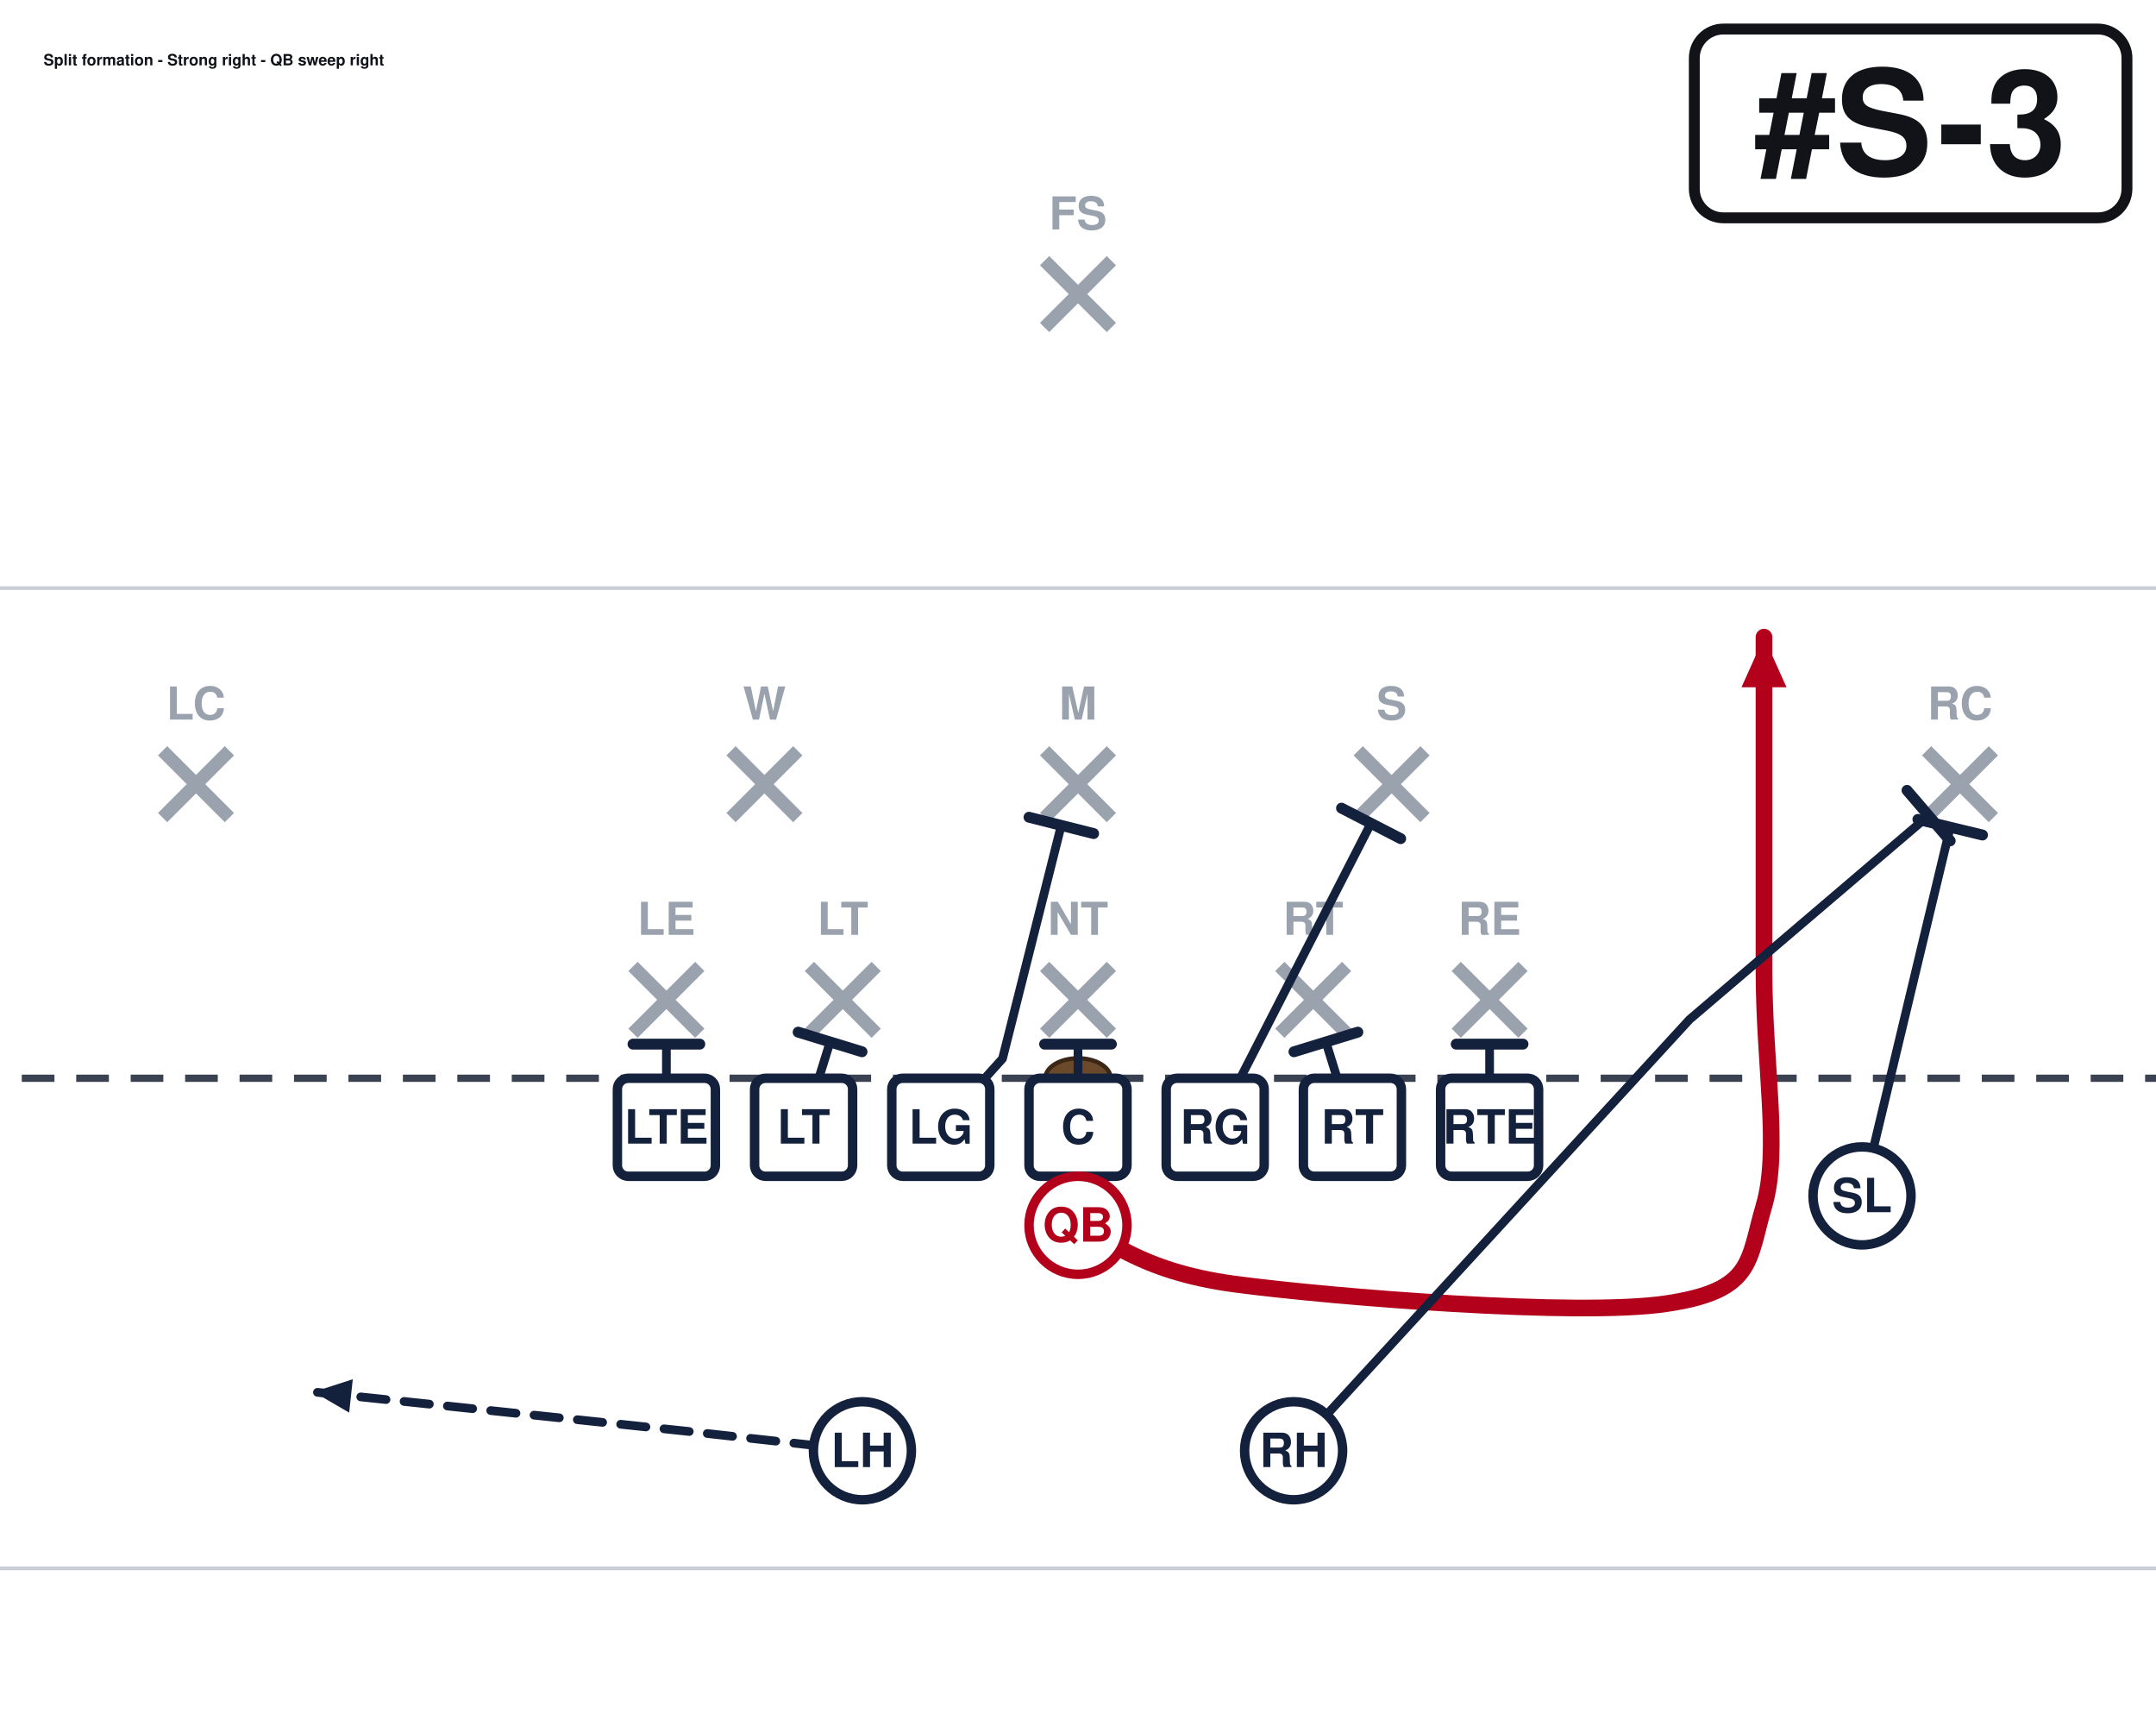
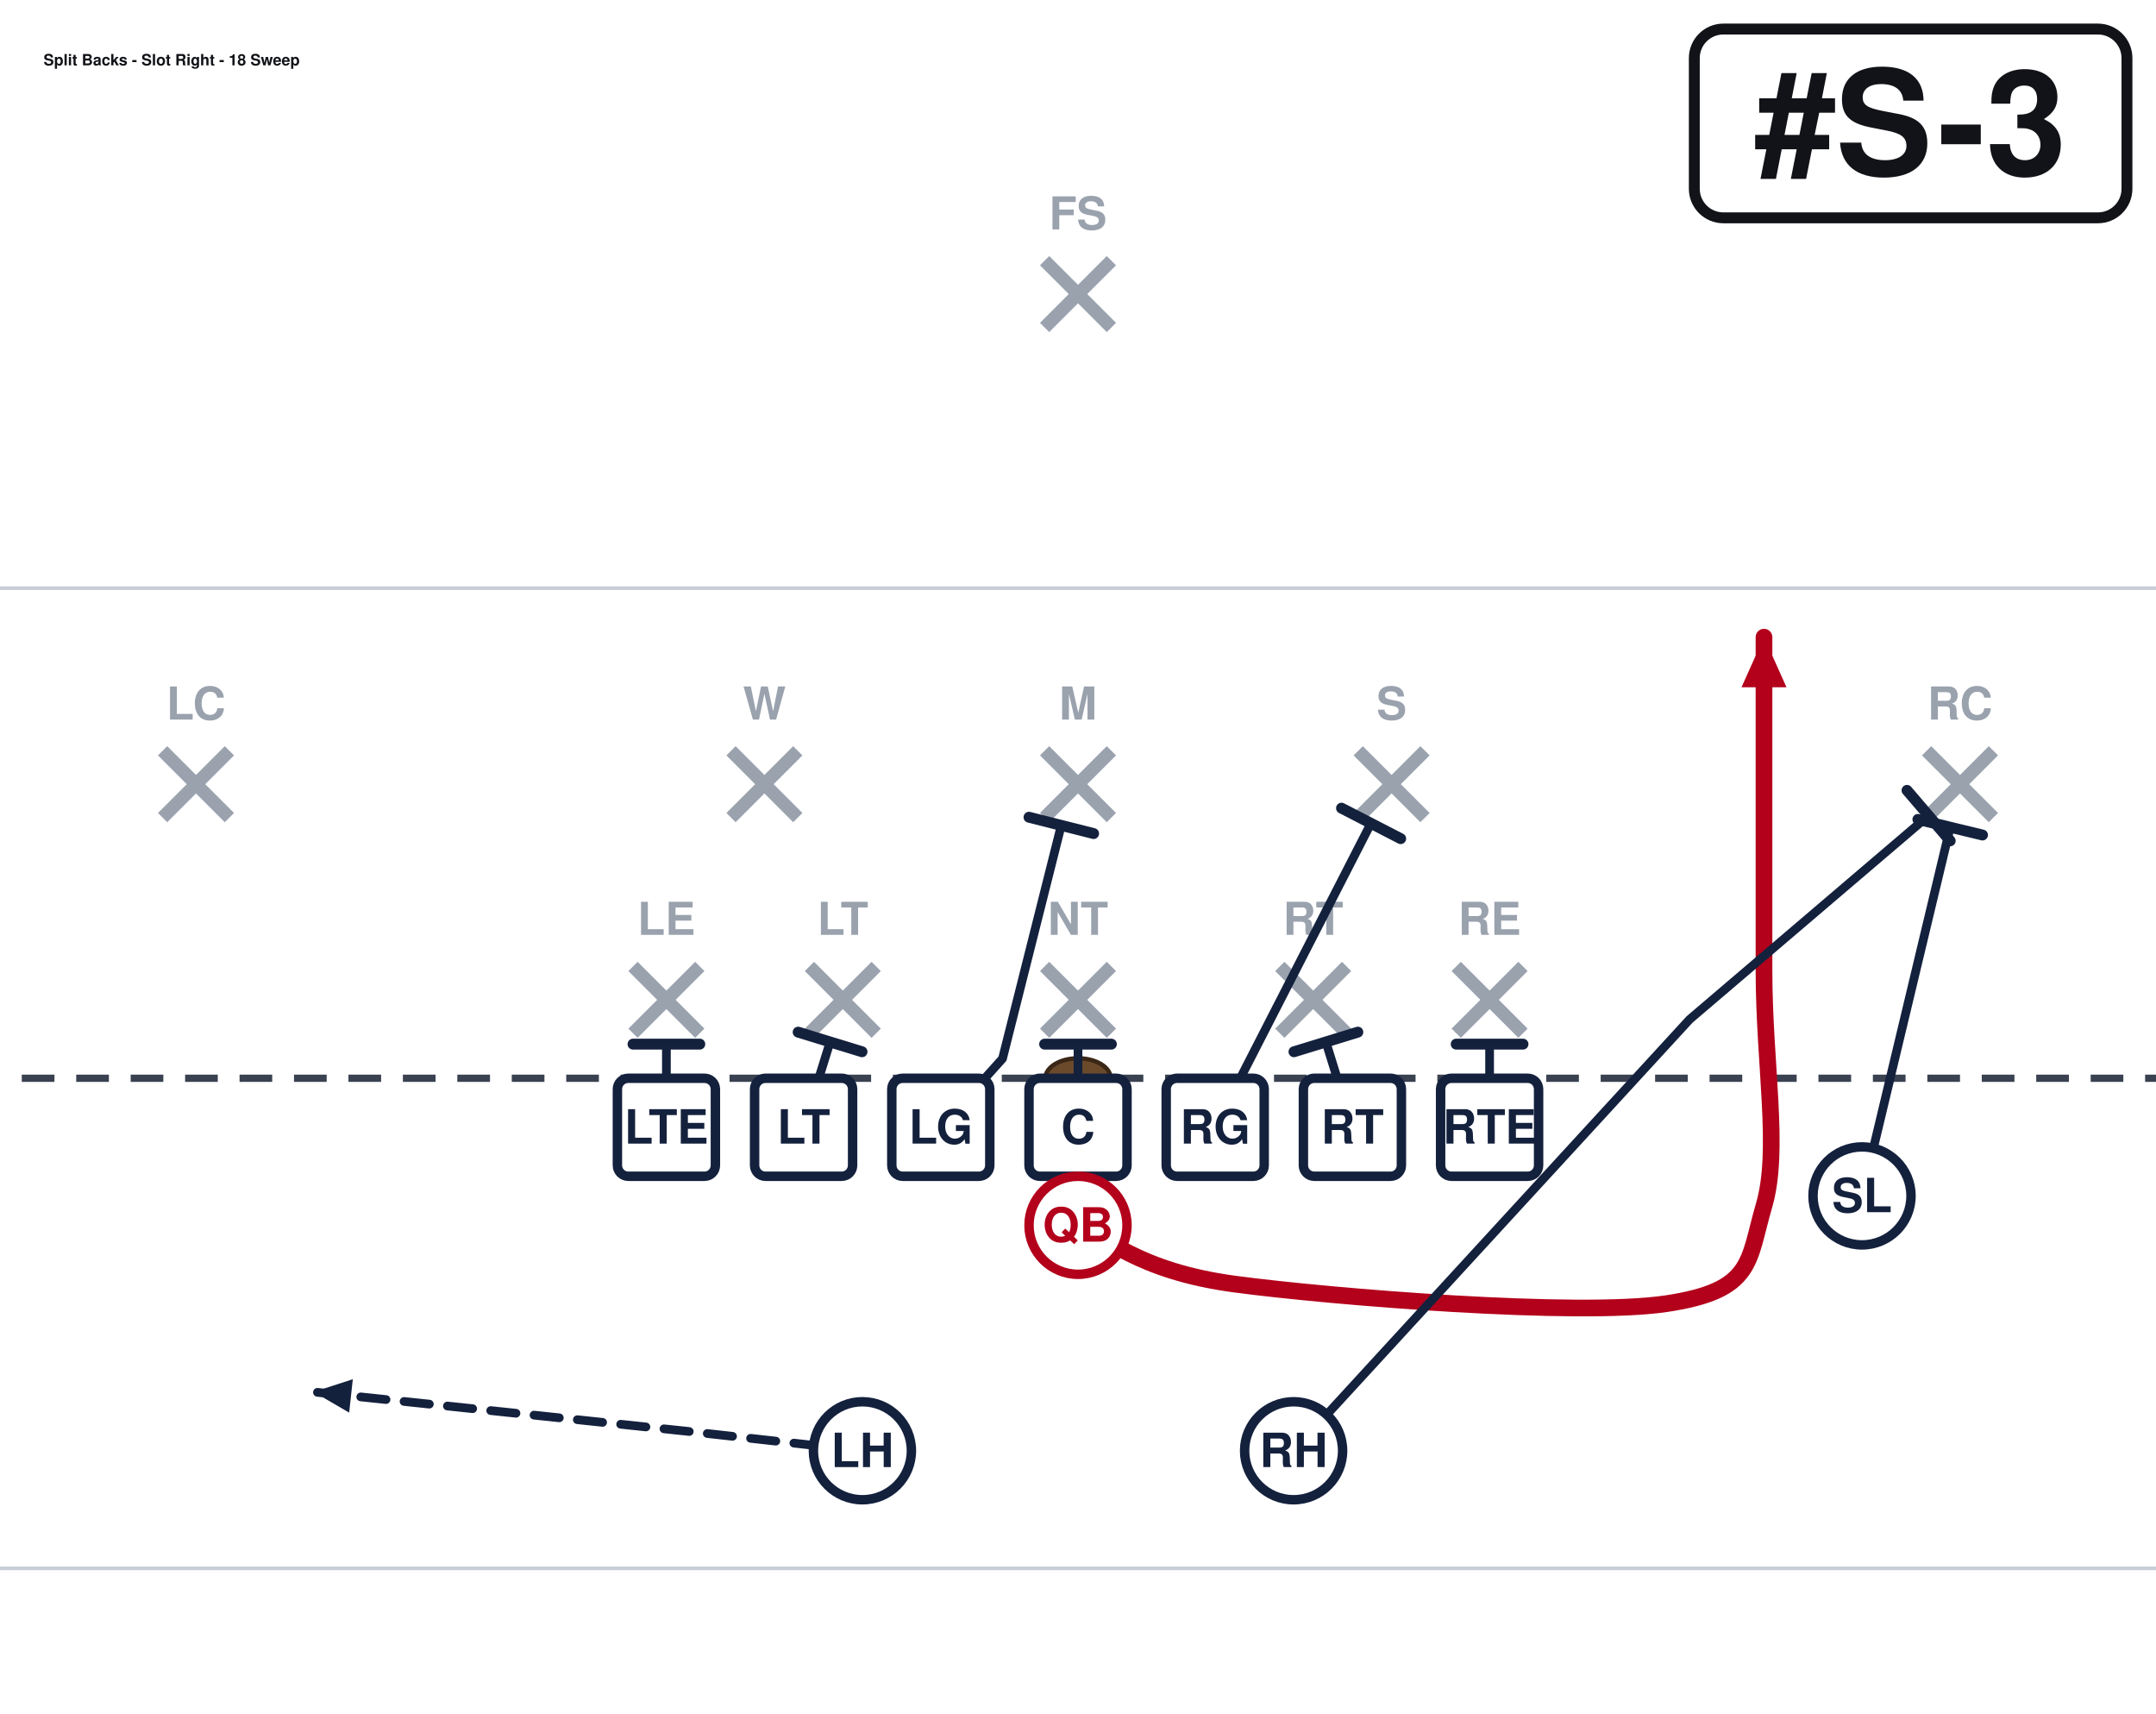
<svg xmlns="http://www.w3.org/2000/svg" width="594" height="472" viewBox="54 27 594 472" font-family="Segoe UI, Helvetica, Arial, sans-serif" role="img">
  <rect x="0" y="0" width="702" height="513" fill="#ffffff" />
  <line x1="0" y1="459.0" x2="702" y2="459.0" stroke="#c8cdd6" stroke-width="1" />
  <line x1="0" y1="189.0" x2="702" y2="189.0" stroke="#c8cdd6" stroke-width="1" />
  <line x1="0" y1="324.0" x2="702" y2="324.0" stroke="#3a4150" stroke-width="2" stroke-dasharray="9 6" />
  <ellipse cx="351.0" cy="324.0" rx="9" ry="5.5" fill="#6b4a2b" stroke="#3a2716" stroke-width="1.2" />
  <line x1="228.4" y1="293.2" x2="246.8" y2="311.6" stroke="#9aa2ae" stroke-width="3.6" />
  <line x1="246.8" y1="293.2" x2="228.4" y2="311.6" stroke="#9aa2ae" stroke-width="3.6" />
  <text x="237.6" y="284.5" text-anchor="middle" font-size="12.5" fill="#9aa2ae" font-weight="600">LE</text>
  <line x1="277.0" y1="293.2" x2="295.4" y2="311.6" stroke="#9aa2ae" stroke-width="3.6" />
  <line x1="295.4" y1="293.2" x2="277.0" y2="311.6" stroke="#9aa2ae" stroke-width="3.6" />
  <text x="286.2" y="284.5" text-anchor="middle" font-size="12.5" fill="#9aa2ae" font-weight="600">LT</text>
  <line x1="341.8" y1="293.2" x2="360.2" y2="311.6" stroke="#9aa2ae" stroke-width="3.6" />
  <line x1="360.2" y1="293.2" x2="341.8" y2="311.6" stroke="#9aa2ae" stroke-width="3.6" />
  <text x="351.0" y="284.5" text-anchor="middle" font-size="12.5" fill="#9aa2ae" font-weight="600">NT</text>
  <line x1="406.6" y1="293.2" x2="425.0" y2="311.6" stroke="#9aa2ae" stroke-width="3.6" />
  <line x1="425.0" y1="293.2" x2="406.6" y2="311.6" stroke="#9aa2ae" stroke-width="3.6" />
  <text x="415.8" y="284.5" text-anchor="middle" font-size="12.5" fill="#9aa2ae" font-weight="600">RT</text>
  <line x1="455.2" y1="293.2" x2="473.6" y2="311.6" stroke="#9aa2ae" stroke-width="3.6" />
  <line x1="473.6" y1="293.2" x2="455.2" y2="311.6" stroke="#9aa2ae" stroke-width="3.6" />
  <text x="464.4" y="284.5" text-anchor="middle" font-size="12.5" fill="#9aa2ae" font-weight="600">RE</text>
  <line x1="255.4" y1="233.8" x2="273.8" y2="252.2" stroke="#9aa2ae" stroke-width="3.6" />
  <line x1="273.8" y1="233.8" x2="255.4" y2="252.2" stroke="#9aa2ae" stroke-width="3.6" />
  <text x="264.6" y="225.2" text-anchor="middle" font-size="12.5" fill="#9aa2ae" font-weight="600">W</text>
  <line x1="341.8" y1="233.8" x2="360.2" y2="252.2" stroke="#9aa2ae" stroke-width="3.6" />
  <line x1="360.2" y1="233.8" x2="341.8" y2="252.2" stroke="#9aa2ae" stroke-width="3.6" />
  <text x="351.0" y="225.2" text-anchor="middle" font-size="12.5" fill="#9aa2ae" font-weight="600">M</text>
  <line x1="428.2" y1="233.8" x2="446.6" y2="252.2" stroke="#9aa2ae" stroke-width="3.6" />
  <line x1="446.6" y1="233.8" x2="428.2" y2="252.2" stroke="#9aa2ae" stroke-width="3.6" />
  <text x="437.4" y="225.2" text-anchor="middle" font-size="12.5" fill="#9aa2ae" font-weight="600">S</text>
  <line x1="98.8" y1="233.8" x2="117.2" y2="252.2" stroke="#9aa2ae" stroke-width="3.6" />
  <line x1="117.2" y1="233.8" x2="98.8" y2="252.2" stroke="#9aa2ae" stroke-width="3.6" />
  <text x="108.0" y="225.2" text-anchor="middle" font-size="12.5" fill="#9aa2ae" font-weight="600">LC</text>
  <line x1="584.8" y1="233.8" x2="603.2" y2="252.2" stroke="#9aa2ae" stroke-width="3.6" />
  <line x1="603.2" y1="233.8" x2="584.8" y2="252.2" stroke="#9aa2ae" stroke-width="3.6" />
  <text x="594.0" y="225.2" text-anchor="middle" font-size="12.5" fill="#9aa2ae" font-weight="600">RC</text>
  <line x1="341.8" y1="98.8" x2="360.2" y2="117.2" stroke="#9aa2ae" stroke-width="3.6" />
  <line x1="360.2" y1="98.8" x2="341.8" y2="117.2" stroke="#9aa2ae" stroke-width="3.6" />
  <text x="351.0" y="90.2" text-anchor="middle" font-size="12.5" fill="#9aa2ae" font-weight="600">FS</text>
  <path d="M237.6,337.5 L237.6,314.6" fill="none" stroke="#14213d" stroke-width="2.4" stroke-linecap="round" stroke-linejoin="round" />
  <line x1="228.4" y1="314.6" x2="246.8" y2="314.6" stroke="#14213d" stroke-width="3.0" stroke-linecap="round" />
  <path d="M275.4,337.5 L282.7,314.0" fill="none" stroke="#14213d" stroke-width="2.4" stroke-linecap="round" stroke-linejoin="round" />
  <line x1="273.9" y1="311.3" x2="291.5" y2="316.7" stroke="#14213d" stroke-width="3.0" stroke-linecap="round" />
  <path d="M313.2,337.5 L330.2,318.6 L346.4,254.3" fill="none" stroke="#14213d" stroke-width="2.4" stroke-linecap="round" stroke-linejoin="round" />
  <line x1="337.5" y1="252.1" x2="355.3" y2="256.6" stroke="#14213d" stroke-width="3.0" stroke-linecap="round" />
  <path d="M351.0,337.5 L351.0,314.6" fill="none" stroke="#14213d" stroke-width="2.4" stroke-linecap="round" stroke-linejoin="round" />
  <line x1="341.8" y1="314.6" x2="360.2" y2="314.6" stroke="#14213d" stroke-width="3.0" stroke-linecap="round" />
  <path d="M388.8,337.5 L431.7,253.8" fill="none" stroke="#14213d" stroke-width="2.4" stroke-linecap="round" stroke-linejoin="round" />
  <line x1="423.6" y1="249.6" x2="439.9" y2="258.0" stroke="#14213d" stroke-width="3.0" stroke-linecap="round" />
  <path d="M426.6,337.5 L419.3,314.0" fill="none" stroke="#14213d" stroke-width="2.4" stroke-linecap="round" stroke-linejoin="round" />
  <line x1="410.5" y1="316.7" x2="428.1" y2="311.3" stroke="#14213d" stroke-width="3.0" stroke-linecap="round" />
  <path d="M464.4,337.5 L464.4,314.6" fill="none" stroke="#14213d" stroke-width="2.4" stroke-linecap="round" stroke-linejoin="round" />
  <line x1="455.2" y1="314.6" x2="473.6" y2="314.6" stroke="#14213d" stroke-width="3.0" stroke-linecap="round" />
  <path d="M567.0,356.4 L591.3,254.9" fill="none" stroke="#14213d" stroke-width="2.4" stroke-linecap="round" stroke-linejoin="round" />
  <line x1="582.4" y1="252.7" x2="600.2" y2="257.0" stroke="#14213d" stroke-width="3.0" stroke-linecap="round" />
  <path d="M351.0,364.5 C358.2,367.2 367.2,377.1 394.2,380.7 C421.2,384.3 488.7,389.7 513.0,386.1 C537.3,382.5 535.5,374.4 540.0,359.1 C544.5,343.8 540.0,320.4 540.0,294.3 C540.0,268.2 540.0,217.8 540.0,202.5" fill="none" stroke="#b3001b" stroke-width="4.6" stroke-linecap="round" stroke-linejoin="round" />
  <polygon points="540.0,202.5 546.2,216.3 533.8,216.3" fill="#b3001b" />
  <path d="M410.4,426.6 L519.5,307.8 L585.4,251.6" fill="none" stroke="#14213d" stroke-width="2.4" stroke-linecap="round" stroke-linejoin="round" />
  <line x1="579.4" y1="244.7" x2="591.3" y2="258.6" stroke="#14213d" stroke-width="3.0" stroke-linecap="round" />
  <path d="M291.6,426.6 L243.0,421.2 L140.4,410.4" fill="none" stroke="#14213d" stroke-width="2.4" stroke-linecap="round" stroke-linejoin="round" stroke-dasharray="7 5" />
  <polygon points="140.4,410.4 151.2,406.9 150.2,416.1" fill="#14213d" />
  <rect x="224.1" y="324.0" width="27.0" height="27.0" rx="3" fill="#ffffff" stroke="#14213d" stroke-width="2.6" />
  <text x="237.6" y="342.0" text-anchor="middle" font-size="13" font-weight="700" fill="#14213d">LTE</text>
  <rect x="261.9" y="324.0" width="27.0" height="27.0" rx="3" fill="#ffffff" stroke="#14213d" stroke-width="2.6" />
  <text x="275.4" y="342.0" text-anchor="middle" font-size="13" font-weight="700" fill="#14213d">LT</text>
  <rect x="299.7" y="324.0" width="27.0" height="27.0" rx="3" fill="#ffffff" stroke="#14213d" stroke-width="2.6" />
  <text x="313.2" y="342.0" text-anchor="middle" font-size="13" font-weight="700" fill="#14213d">LG</text>
  <rect x="337.5" y="324.0" width="27.0" height="27.0" rx="3" fill="#ffffff" stroke="#14213d" stroke-width="2.6" />
  <text x="351.0" y="342.0" text-anchor="middle" font-size="13" font-weight="700" fill="#14213d">C</text>
  <rect x="375.3" y="324.0" width="27.0" height="27.0" rx="3" fill="#ffffff" stroke="#14213d" stroke-width="2.6" />
  <text x="388.8" y="342.0" text-anchor="middle" font-size="13" font-weight="700" fill="#14213d">RG</text>
  <rect x="413.1" y="324.0" width="27.0" height="27.0" rx="3" fill="#ffffff" stroke="#14213d" stroke-width="2.6" />
  <text x="426.6" y="342.0" text-anchor="middle" font-size="13" font-weight="700" fill="#14213d">RT</text>
  <rect x="450.9" y="324.0" width="27.0" height="27.0" rx="3" fill="#ffffff" stroke="#14213d" stroke-width="2.6" />
  <text x="464.4" y="342.0" text-anchor="middle" font-size="13" font-weight="700" fill="#14213d">RTE</text>
  <circle cx="567.0" cy="356.4" r="13.5" fill="#ffffff" stroke="#14213d" stroke-width="2.6" />
  <text x="567.0" y="360.9" text-anchor="middle" font-size="13" font-weight="700" fill="#14213d">SL</text>
  <circle cx="351.0" cy="364.5" r="13.5" fill="#ffffff" stroke="#b3001b" stroke-width="2.6" />
  <text x="351.0" y="369.0" text-anchor="middle" font-size="13" font-weight="700" fill="#b3001b">QB</text>
  <circle cx="291.6" cy="426.6" r="13.5" fill="#ffffff" stroke="#14213d" stroke-width="2.6" />
  <text x="291.6" y="431.1" text-anchor="middle" font-size="13" font-weight="700" fill="#14213d">LH</text>
  <circle cx="410.4" cy="426.6" r="13.5" fill="#ffffff" stroke="#14213d" stroke-width="2.6" />
  <text x="410.4" y="431.1" text-anchor="middle" font-size="13" font-weight="700" fill="#14213d">RH</text>
  <rect x="520.8" y="35.0" width="119.2" height="52.0" rx="8" fill="#ffffff" stroke="#111318" stroke-width="3" />
  <text x="580.4" y="75.0" text-anchor="middle" font-size="40" font-weight="800" fill="#111318">#S-3</text>
-   <text x="66.0" y="45.0" font-size="4.3" font-weight="700" fill="#111318">Split formation - Strong right - QB sweep right</text>
+   <text x="66.0" y="45.0" font-size="4.3" font-weight="700" fill="#111318">Split Backs - Slot Right - 18 Sweep</text>
</svg>
